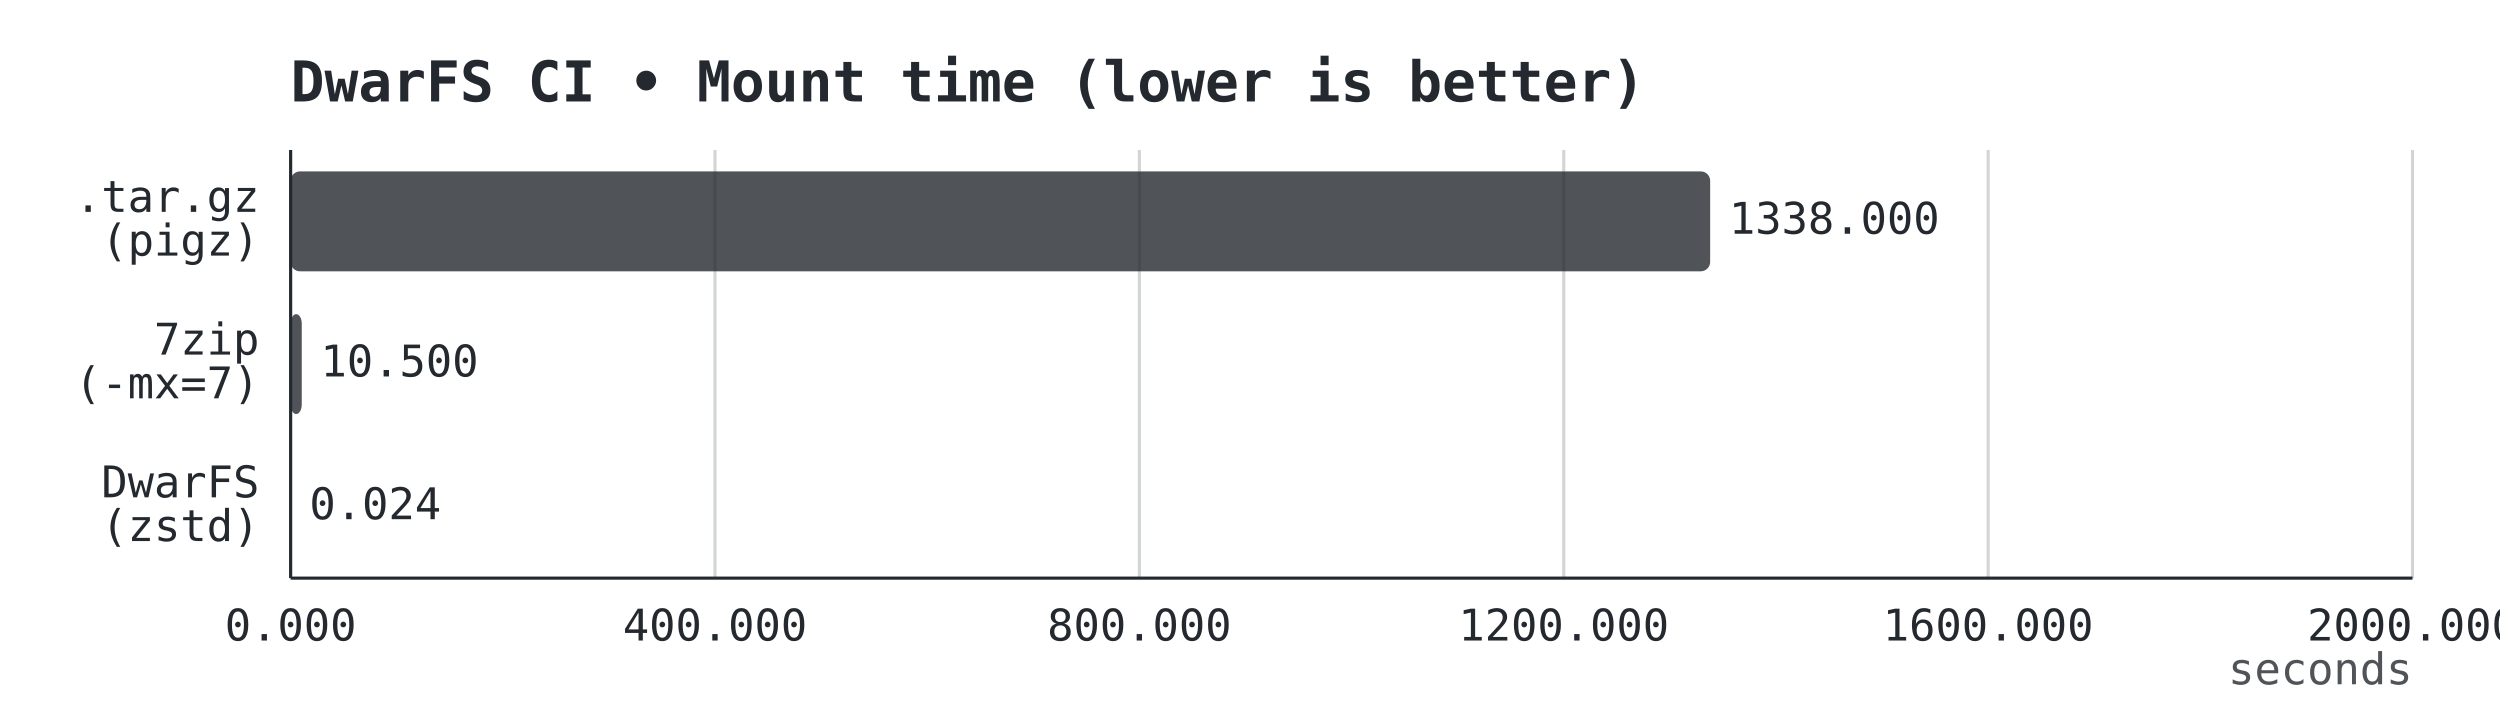
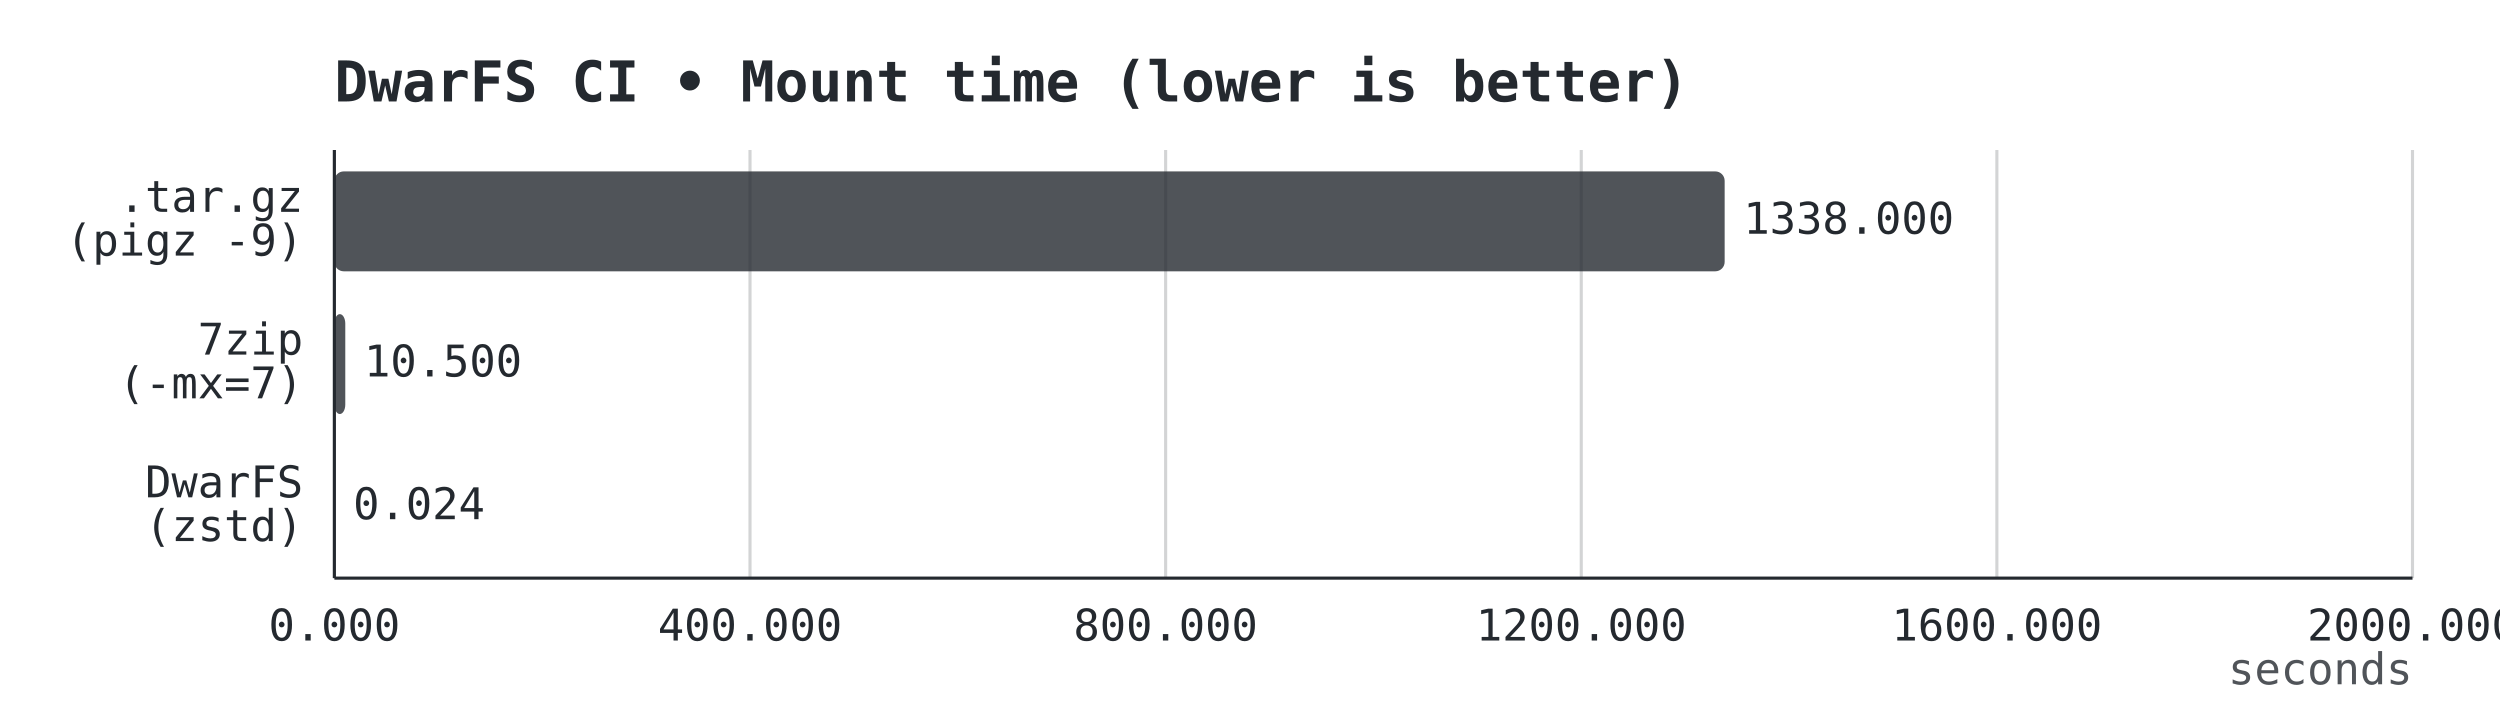
<svg xmlns="http://www.w3.org/2000/svg" width="800" height="229" viewBox="0 0 800 229" role="img" aria-label="DwarFS CI • Mount time (lower is better)">
  <style>
    :root {
      color: var(--fgColor-default, #24292f);
      font-family: ui-monospace, SFMono-Regular, Menlo, Consolas, monospace;
    }
    @media (prefers-color-scheme: dark) {
      :root { color: var(--fgColor-default, #c9d1d9); }
    }
    .t { fill: currentColor; font-size: 14px; dominant-baseline: middle; }
    .title { font-weight: 600; font-size: 18px; dominant-baseline: hanging; }
    .axis { stroke: currentColor; stroke-width: 1; }
    .grid { stroke: currentColor; stroke-width: 1; opacity: .2; }
    .bar { fill: currentColor; opacity: .8; }
    .unit { opacity: .8; font-size: 14px; }
  </style>
  <rect x="0" y="0" width="800" height="229" fill="none" />
-   <text x="93" y="20" class="t title">DwarFS CI • Mount time (lower is better)</text>
-   <line x1="93" y1="185" x2="772" y2="185" class="axis" />
-   <line x1="93" y1="48" x2="93" y2="185" class="axis" />
-   <line x1="93.00" y1="48" x2="93.00" y2="185" class="grid" />
-   <text x="93.00" y="201" class="t" text-anchor="middle">0.000</text>
-   <line x1="228.80" y1="48" x2="228.80" y2="185" class="grid" />
-   <text x="228.80" y="201" class="t" text-anchor="middle">400.000</text>
-   <line x1="364.60" y1="48" x2="364.60" y2="185" class="grid" />
-   <text x="364.60" y="201" class="t" text-anchor="middle">800.000</text>
-   <line x1="500.40" y1="48" x2="500.40" y2="185" class="grid" />
-   <text x="500.40" y="201" class="t" text-anchor="middle">1200.000</text>
-   <line x1="636.20" y1="48" x2="636.20" y2="185" class="grid" />
-   <text x="636.20" y="201" class="t" text-anchor="middle">1600.000</text>
+   <text x="107" y="20" class="t title">DwarFS CI • Mount time (lower is better)</text>
+   <line x1="107" y1="185" x2="772" y2="185" class="axis" />
+   <line x1="107" y1="48" x2="107" y2="185" class="axis" />
+   <line x1="107.00" y1="48" x2="107.00" y2="185" class="grid" />
+   <text x="107.00" y="201" class="t" text-anchor="middle">0.000</text>
+   <line x1="240.00" y1="48" x2="240.00" y2="185" class="grid" />
+   <text x="240.00" y="201" class="t" text-anchor="middle">400.000</text>
+   <line x1="373.00" y1="48" x2="373.00" y2="185" class="grid" />
+   <text x="373.00" y="201" class="t" text-anchor="middle">800.000</text>
+   <line x1="506.00" y1="48" x2="506.00" y2="185" class="grid" />
+   <text x="506.00" y="201" class="t" text-anchor="middle">1200.000</text>
+   <line x1="639.00" y1="48" x2="639.00" y2="185" class="grid" />
+   <text x="639.00" y="201" class="t" text-anchor="middle">1600.000</text>
  <line x1="772.00" y1="48" x2="772.00" y2="185" class="grid" />
  <text x="772.00" y="201" class="t" text-anchor="middle">2000.000</text>
  <text x="772" y="215" class="t unit" text-anchor="end">seconds</text>
-   <rect class="bar" x="93.00" y="54.85" width="454.25" height="31.97" rx="3" ry="3" />
-   <text x="83.00" y="63.83" class="t" text-anchor="end">.tar.gz</text>
-   <text x="83.00" y="77.83" class="t" text-anchor="end">(pigz)</text>
-   <text x="553.25" y="70.83" class="t">1338.000</text>
-   <rect class="bar" x="93.00" y="100.52" width="3.56" height="31.97" rx="3" ry="3" />
-   <text x="83.00" y="109.50" class="t" text-anchor="end">7zip</text>
-   <text x="83.00" y="123.50" class="t" text-anchor="end">(-mx=7)</text>
-   <text x="102.56" y="116.50" class="t">10.500</text>
-   <rect class="bar" x="93.00" y="146.18" width="0.01" height="31.97" rx="3" ry="3" />
-   <text x="83.00" y="155.17" class="t" text-anchor="end">DwarFS</text>
-   <text x="83.00" y="169.17" class="t" text-anchor="end">(zstd)</text>
-   <text x="99.01" y="162.17" class="t">0.024</text>
+   <rect class="bar" x="107.00" y="54.85" width="444.89" height="31.97" rx="3" ry="3" />
+   <text x="97.00" y="63.83" class="t" text-anchor="end">.tar.gz</text>
+   <text x="97.00" y="77.83" class="t" text-anchor="end">(pigz -9)</text>
+   <text x="557.88" y="70.83" class="t">1338.000</text>
+   <rect class="bar" x="107.00" y="100.52" width="3.49" height="31.97" rx="3" ry="3" />
+   <text x="97.00" y="109.50" class="t" text-anchor="end">7zip</text>
+   <text x="97.00" y="123.50" class="t" text-anchor="end">(-mx=7)</text>
+   <text x="116.49" y="116.50" class="t">10.500</text>
+   <rect class="bar" x="107.00" y="146.18" width="0.01" height="31.97" rx="3" ry="3" />
+   <text x="97.00" y="155.17" class="t" text-anchor="end">DwarFS</text>
+   <text x="97.00" y="169.17" class="t" text-anchor="end">(zstd)</text>
+   <text x="113.01" y="162.17" class="t">0.024</text>
</svg>
